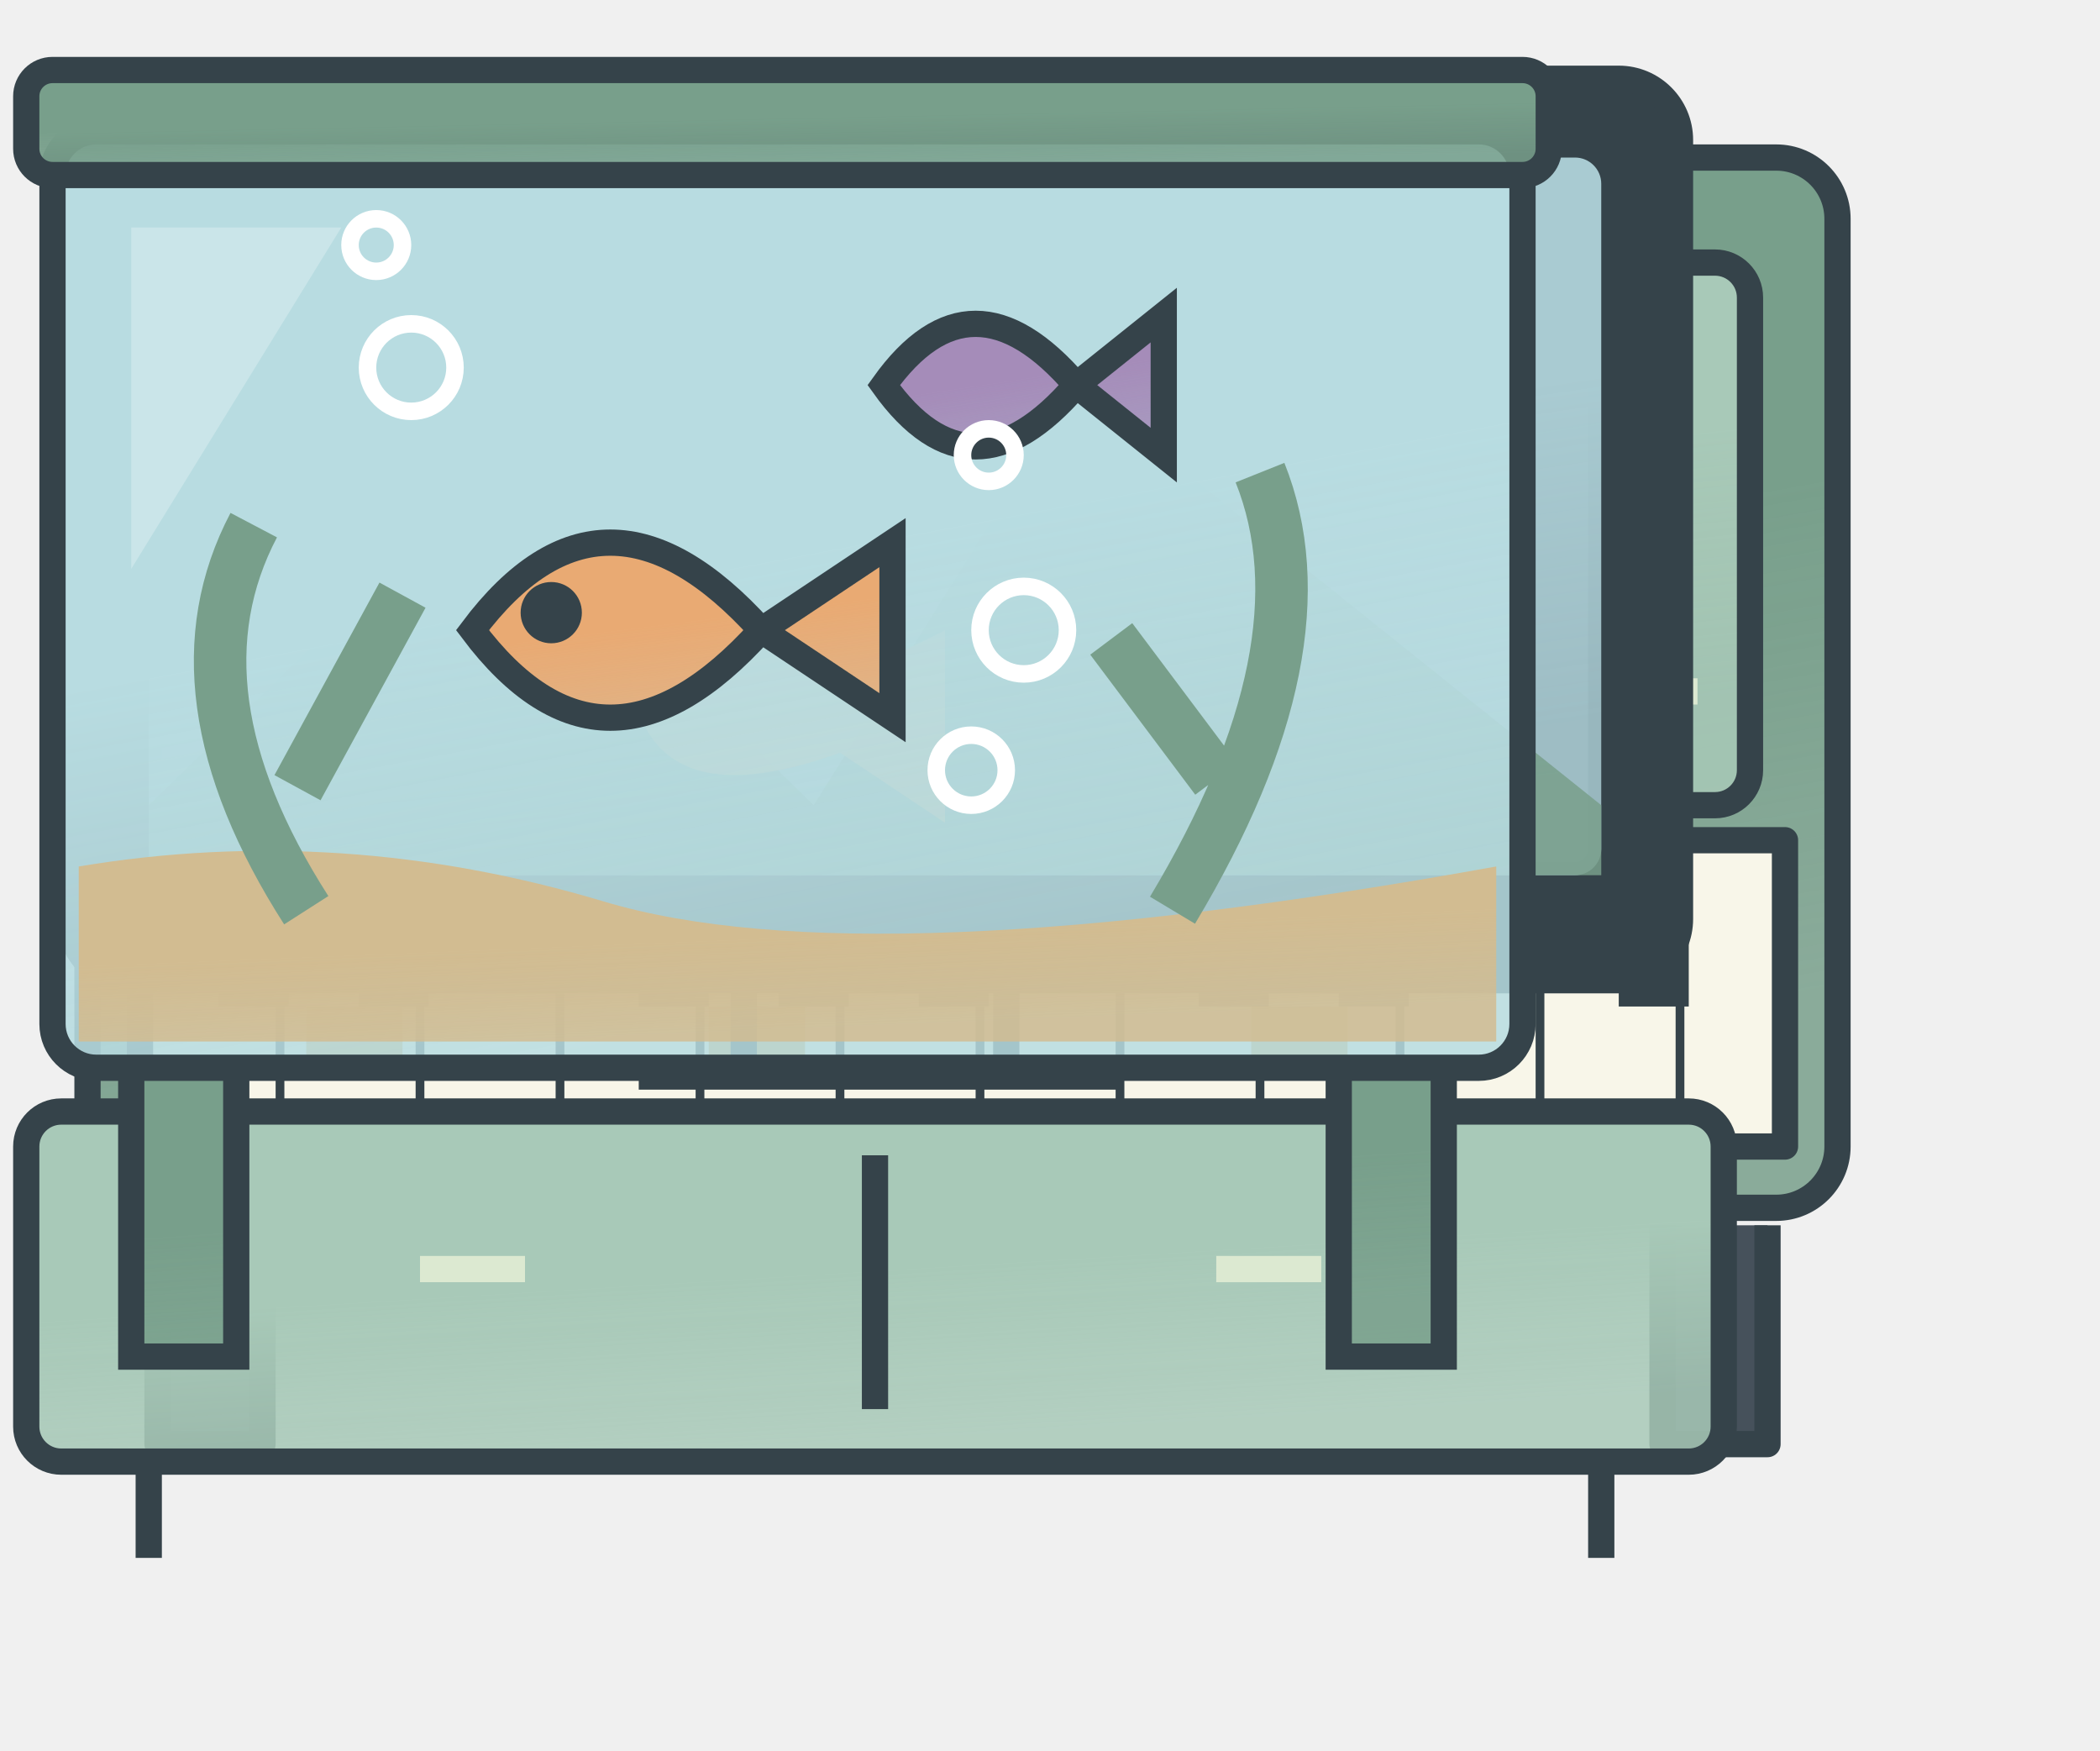
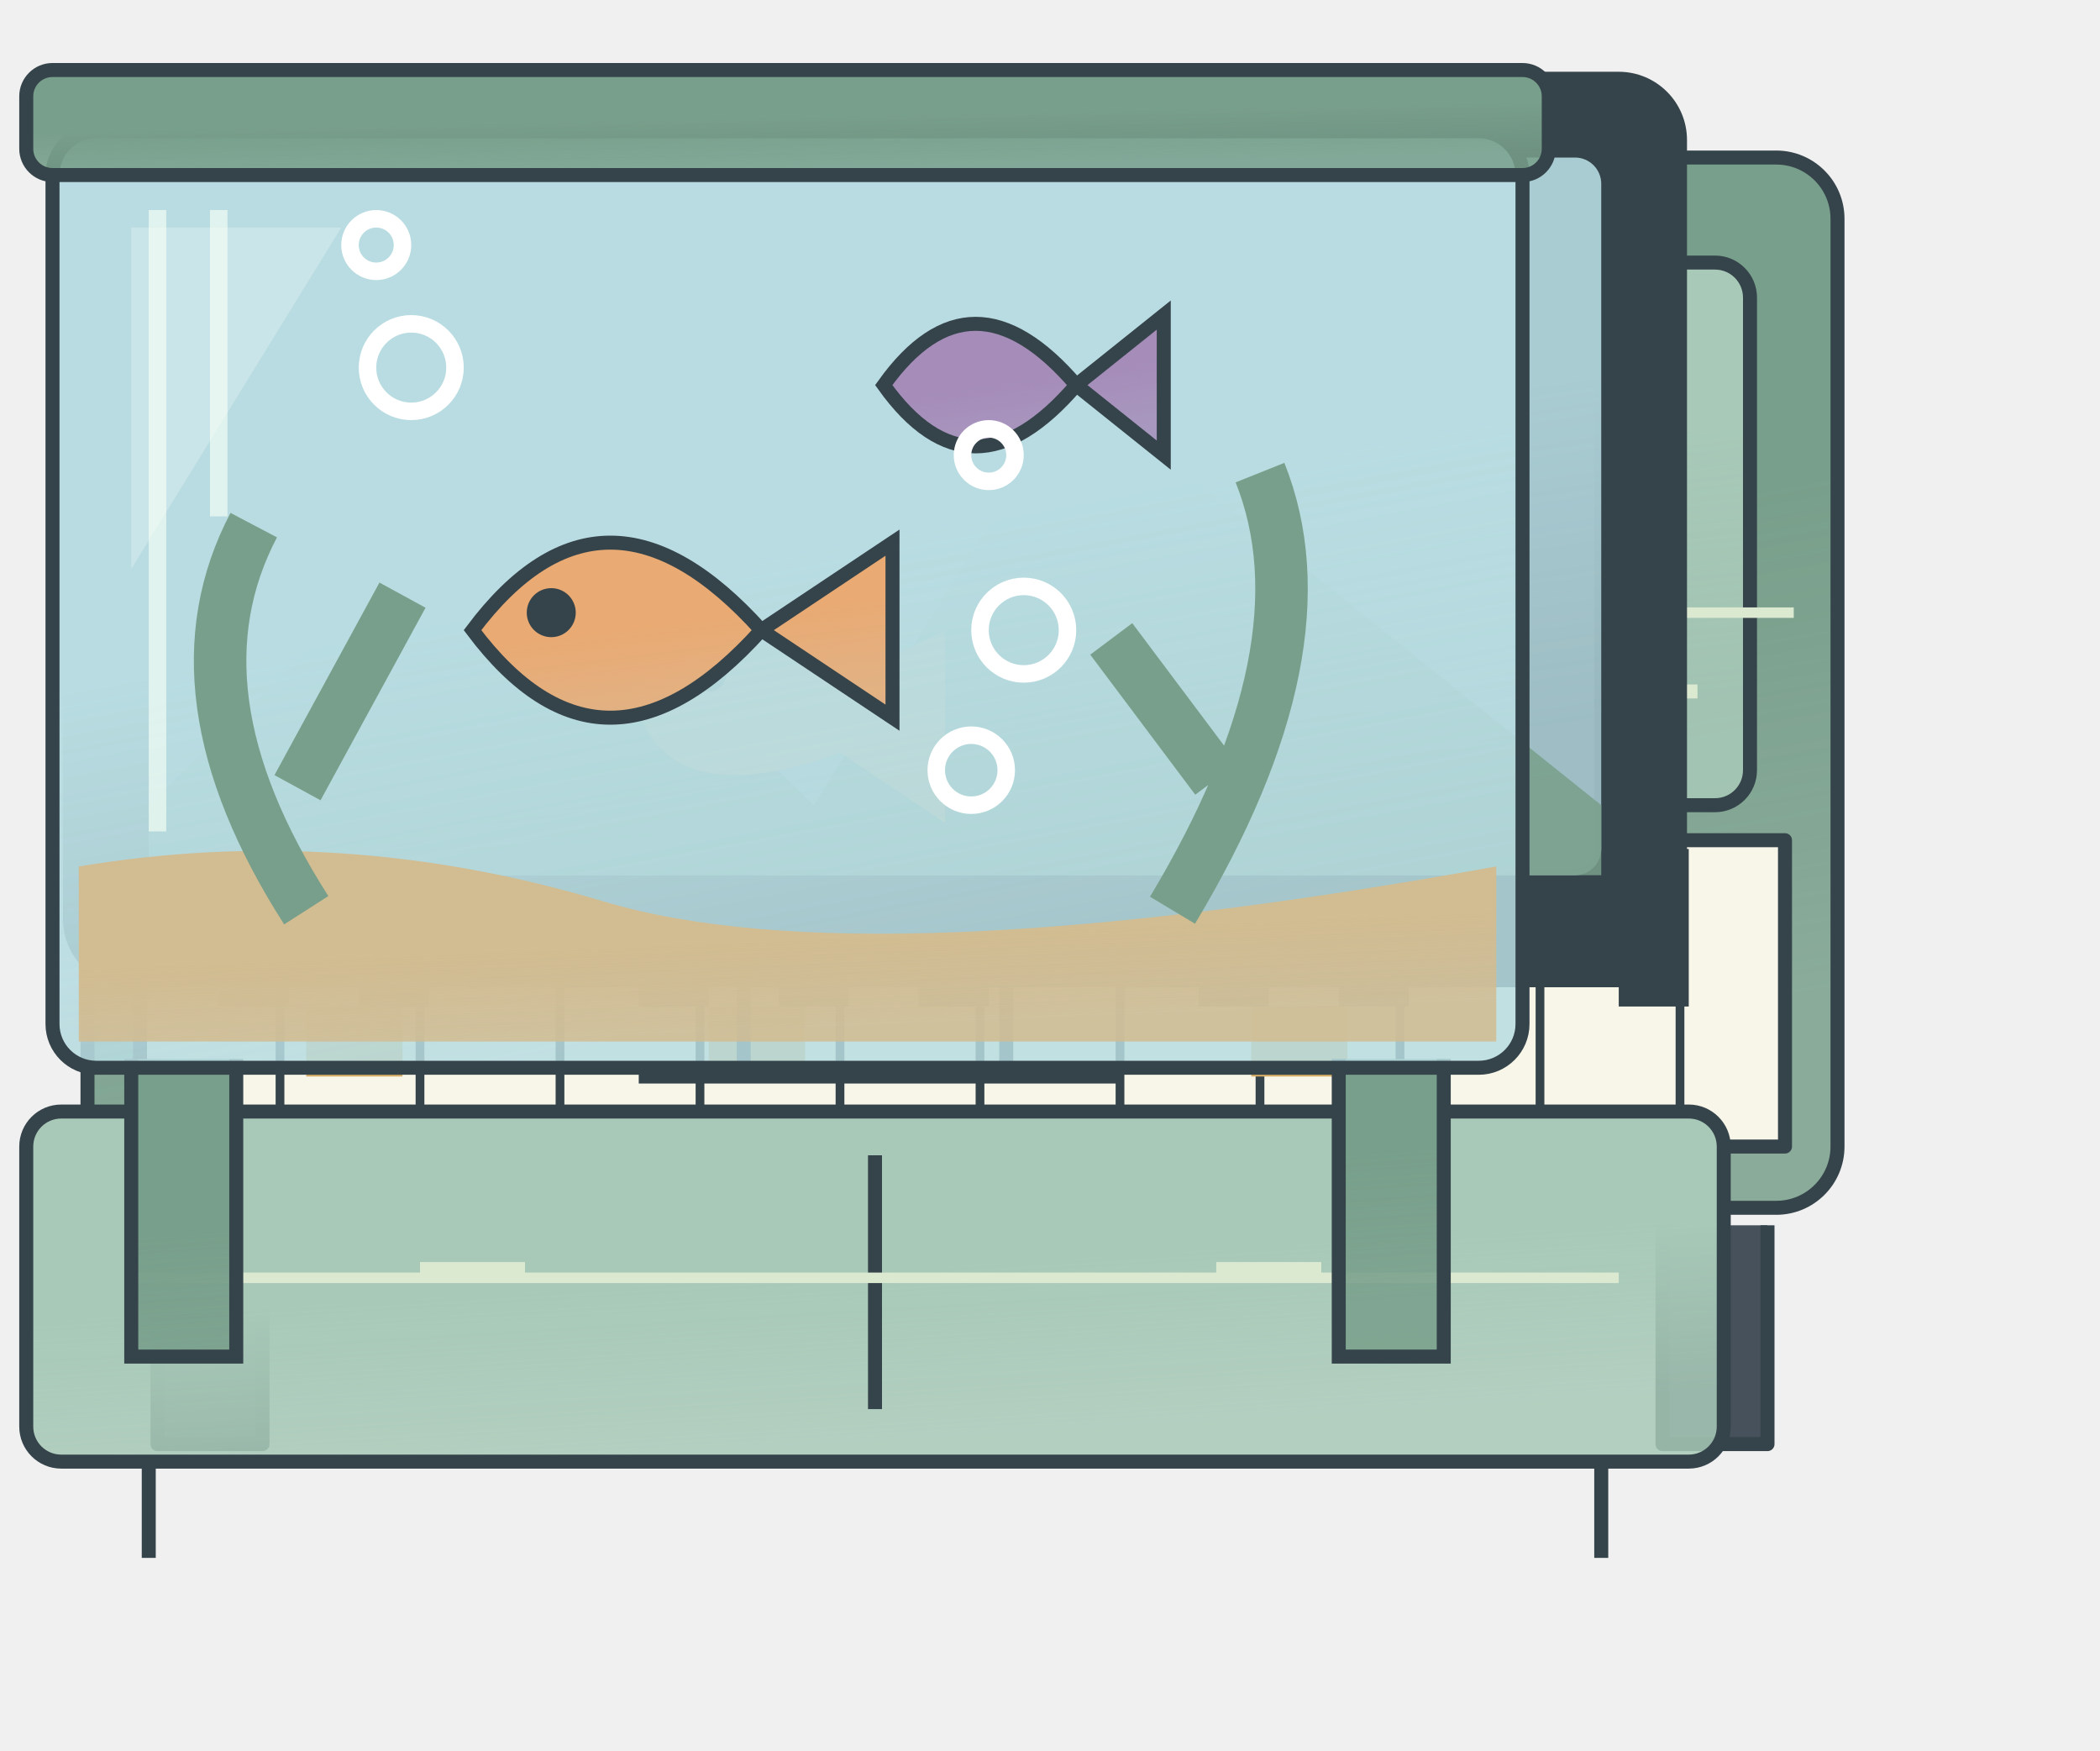
<svg xmlns="http://www.w3.org/2000/svg" width="240" height="200" viewBox="0 0 240 200">
  <defs>
    <linearGradient id="material-0" x1="0" y1="0" x2=".3" y2="1">
      <stop stop-color="#789f8b" />
      <stop offset=".55" stop-color="#789f8b" />
      <stop offset="1" stop-color="#789f8b" stop-opacity=".85" />
    </linearGradient>
    <linearGradient id="material-1" x1="0" y1="0" x2=".3" y2="1">
      <stop stop-color="#a8c9b8" />
      <stop offset=".55" stop-color="#a8c9b8" />
      <stop offset="1" stop-color="#a8c9b8" stop-opacity=".85" />
    </linearGradient>
    <linearGradient id="material-2" x1="0" y1="0" x2=".3" y2="1">
      <stop stop-color="#fff4c9" />
      <stop offset=".55" stop-color="#fff4c9" />
      <stop offset="1" stop-color="#fff4c9" stop-opacity=".85" />
    </linearGradient>
    <linearGradient id="material-3" x1="0" y1="0" x2=".3" y2="1">
      <stop stop-color="#ffe5a5" />
      <stop offset=".55" stop-color="#ffe5a5" />
      <stop offset="1" stop-color="#ffe5a5" stop-opacity=".85" />
    </linearGradient>
    <linearGradient id="material-4" x1="0" y1="0" x2=".3" y2="1">
      <stop stop-color="#63757c" />
      <stop offset=".55" stop-color="#63757c" />
      <stop offset="1" stop-color="#63757c" stop-opacity=".85" />
    </linearGradient>
    <linearGradient id="material-5" x1="0" y1="0" x2=".3" y2="1">
      <stop stop-color="#7f9098" />
      <stop offset=".55" stop-color="#7f9098" />
      <stop offset="1" stop-color="#7f9098" stop-opacity=".85" />
    </linearGradient>
    <linearGradient id="material-6" x1="0" y1="0" x2=".3" y2="1">
      <stop stop-color="#a9cbd2" />
      <stop offset=".55" stop-color="#a9cbd2" />
      <stop offset="1" stop-color="#a9cbd2" stop-opacity=".85" />
    </linearGradient>
    <linearGradient id="material-7" x1="0" y1="0" x2=".3" y2="1">
      <stop stop-color="#f4bc84" />
      <stop offset=".55" stop-color="#f4bc84" />
      <stop offset="1" stop-color="#f4bc84" stop-opacity=".85" />
    </linearGradient>
    <linearGradient id="material-8" x1="0" y1="0" x2=".3" y2="1">
      <stop stop-color="#b8dce1" />
      <stop offset=".55" stop-color="#b8dce1" />
      <stop offset="1" stop-color="#b8dce1" stop-opacity=".85" />
    </linearGradient>
    <linearGradient id="material-9" x1="0" y1="0" x2=".3" y2="1">
      <stop stop-color="#d2bc91" />
      <stop offset=".55" stop-color="#d2bc91" />
      <stop offset="1" stop-color="#d2bc91" stop-opacity=".85" />
    </linearGradient>
    <linearGradient id="material-10" x1="0" y1="0" x2=".3" y2="1">
      <stop stop-color="#e9aa73" />
      <stop offset=".55" stop-color="#e9aa73" />
      <stop offset="1" stop-color="#e9aa73" stop-opacity=".85" />
    </linearGradient>
    <linearGradient id="material-11" x1="0" y1="0" x2=".3" y2="1">
      <stop stop-color="#a58cb9" />
      <stop offset=".55" stop-color="#a58cb9" />
      <stop offset="1" stop-color="#a58cb9" stop-opacity=".85" />
    </linearGradient>
  </defs>
-   <g id="piano" stroke="#35434a" stroke-width="3" stroke-linejoin="round">
+   <g id="piano" stroke="#35434a" stroke-width="1.6" stroke-linejoin="round">
    <path d="M18 140v25h12v-25m160 0v25h12v-25" fill="#46515b" />
    <rect x="10" y="18" width="200" height="120" rx="7" fill="url(#material-0)" />
    <rect x="20" y="30" width="180" height="62" rx="4" fill="url(#material-1)" />
    <path d="M26 79h168" stroke="#dce9d1" />
    <rect x="16" y="96" width="188" height="35" fill="#f8f6e9" />
    <path d="M32 97v33m16-33v33m16-33v33m16-33v33m16-33v33m16-33v33m16-33v33m16-33v33m16-33v33m16-33v33m16-33v33" stroke-width="1" />
    <path d="M29 97v18m16-18v18m32-18v18m16-18v18m16-18v18m32-18v18m16-18v18m32-18v18" stroke-width="8" />
    <path d="M85 61V13l25 5 25-5v48l-25 5Z" fill="url(#material-2)" />
    <path d="M110 19v46m-18-35h10m16-1h10m-36 11h10m16-1h10" stroke-width="1" />
+     <path d="M14 70h191" stroke="#dce9d1" stroke-width="1.2" fill="none" />
  </g>
  <g id="piano-on">
    <path d="M35 119h11m35 0h11m51 0h11" stroke="#d6ac66" stroke-width="8" />
-     <path d="M154 55v-21l14-3v18" fill="none" stroke="#ffe5a5" stroke-width="3" />
+     <path d="M154 55v-21l14-3v18" fill="none" stroke="#ffe5a5" stroke-width="1.6" />
    <ellipse cx="150" cy="56" rx="6" ry="4" fill="url(#material-3)" />
    <ellipse cx="164" cy="50" rx="6" ry="4" fill="url(#material-3)" />
  </g>
-   <g id="tv" stroke="#35434a" stroke-width="3">
+   <g id="tv" stroke="#35434a" stroke-width="1.6">
    <path d="M85 109v14m30-14v14m-42 0h55" />
    <rect x="8" y="9" width="184" height="103" rx="7" fill="#35434a" />
    <rect x="17" y="18" width="166" height="82" rx="3" fill="url(#material-4)" />
    <path d="m22 23 80 0-80 63" fill="url(#material-5)" stroke="none" />
    <rect x="3" y="127" width="194" height="40" rx="4" fill="url(#material-1)" />
    <path d="M17 167v11m166-11v11M100 132v29" />
    <path d="M48 145h12m79 0h12" stroke="#dce9d1" />
+     <path d="M15 146h170" stroke="#dce9d1" stroke-width="1.2" fill="none" />
  </g>
  <g id="tv-on">
    <rect x="17" y="18" width="166" height="82" rx="3" fill="url(#material-6)" />
    <circle cx="150" cy="37" r="11" fill="url(#material-3)" />
    <path d="m17 92 38-37 38 37 30-48 60 48v8H17Z" fill="url(#material-0)" />
    <path d="M96 78q-12-16-24-1 2 17 24 9l12 8V72Z" fill="url(#material-7)" />
    <circle cx="81" cy="77" r="2" fill="#35434a" />
  </g>
-   <g id="aquarium" stroke="#35434a" stroke-width="3">
+   <g id="aquarium" stroke="#35434a" stroke-width="1.6">
    <path d="M15 121v34h12v-34m126 0v34h12v-34" fill="url(#material-0)" />
    <rect x="6" y="15" width="168" height="107" rx="5" fill="url(#material-8)" />
    <path d="M9 99q30-5 60 4t102-4v20H9Z" fill="url(#material-9)" stroke="none" />
    <path d="M35 104q-16-25-6-44m5 30 12-22m88 36q18-30 10-50m-5 35-12-16" stroke="#789f8b" stroke-width="6" fill="none" />
    <path d="M87 72q-18-20-33 0 15 20 33 0l15 10V62Z" fill="url(#material-10)" />
    <circle cx="63" cy="70" r="2" fill="#35434a" />
    <path d="M123 44q-12-14-22 0 10 14 22 0l10 8V36Z" fill="url(#material-11)" />
    <rect x="3" y="8" width="174" height="12" rx="3" fill="url(#material-0)" />
    <path d="m15 26 24 0-24 39" fill="#fff" opacity=".25" stroke="none" />
+     <path d="M18 24v71M25 24v35" stroke="#f6fff5" opacity=".65" stroke-width="2" fill="none" />
  </g>
  <g id="aquarium-on" fill="none" stroke="#fff" stroke-width="2">
    <circle cx="111" cy="88" r="4" />
    <circle cx="117" cy="72" r="5" />
    <circle cx="113" cy="52" r="3" />
    <circle cx="47" cy="42" r="5" />
    <circle cx="43" cy="28" r="3" />
  </g>
</svg>
